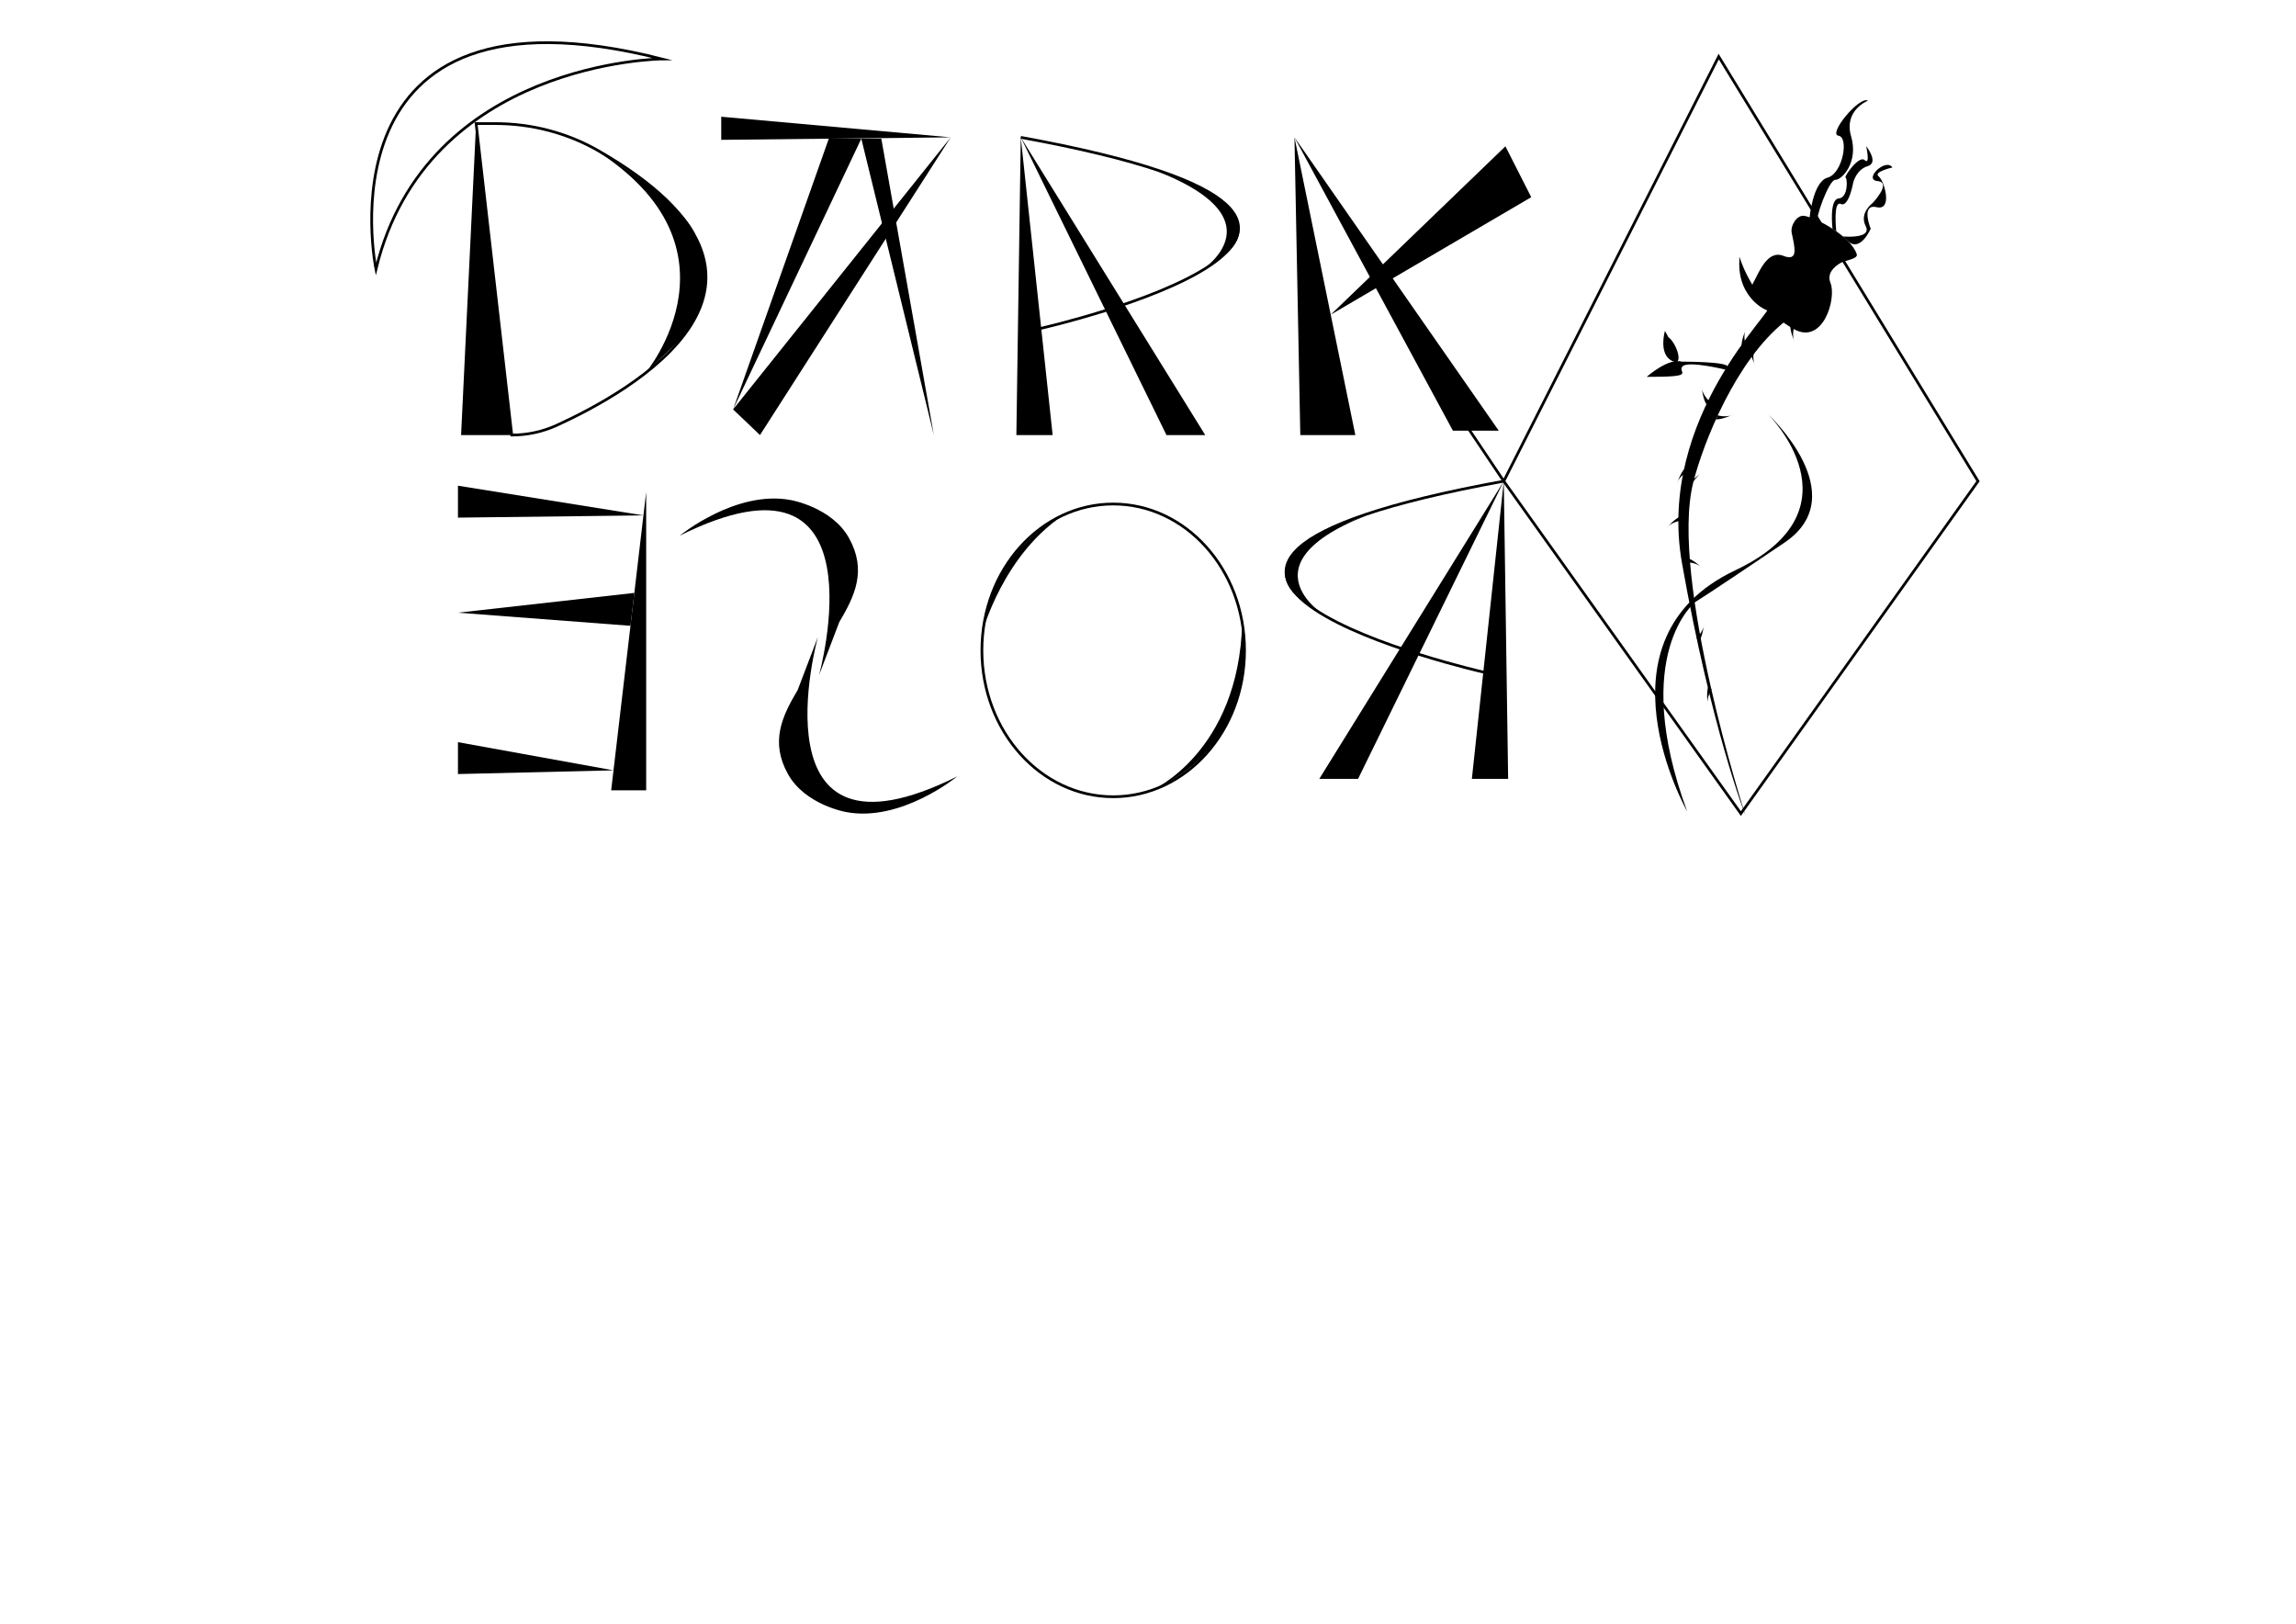
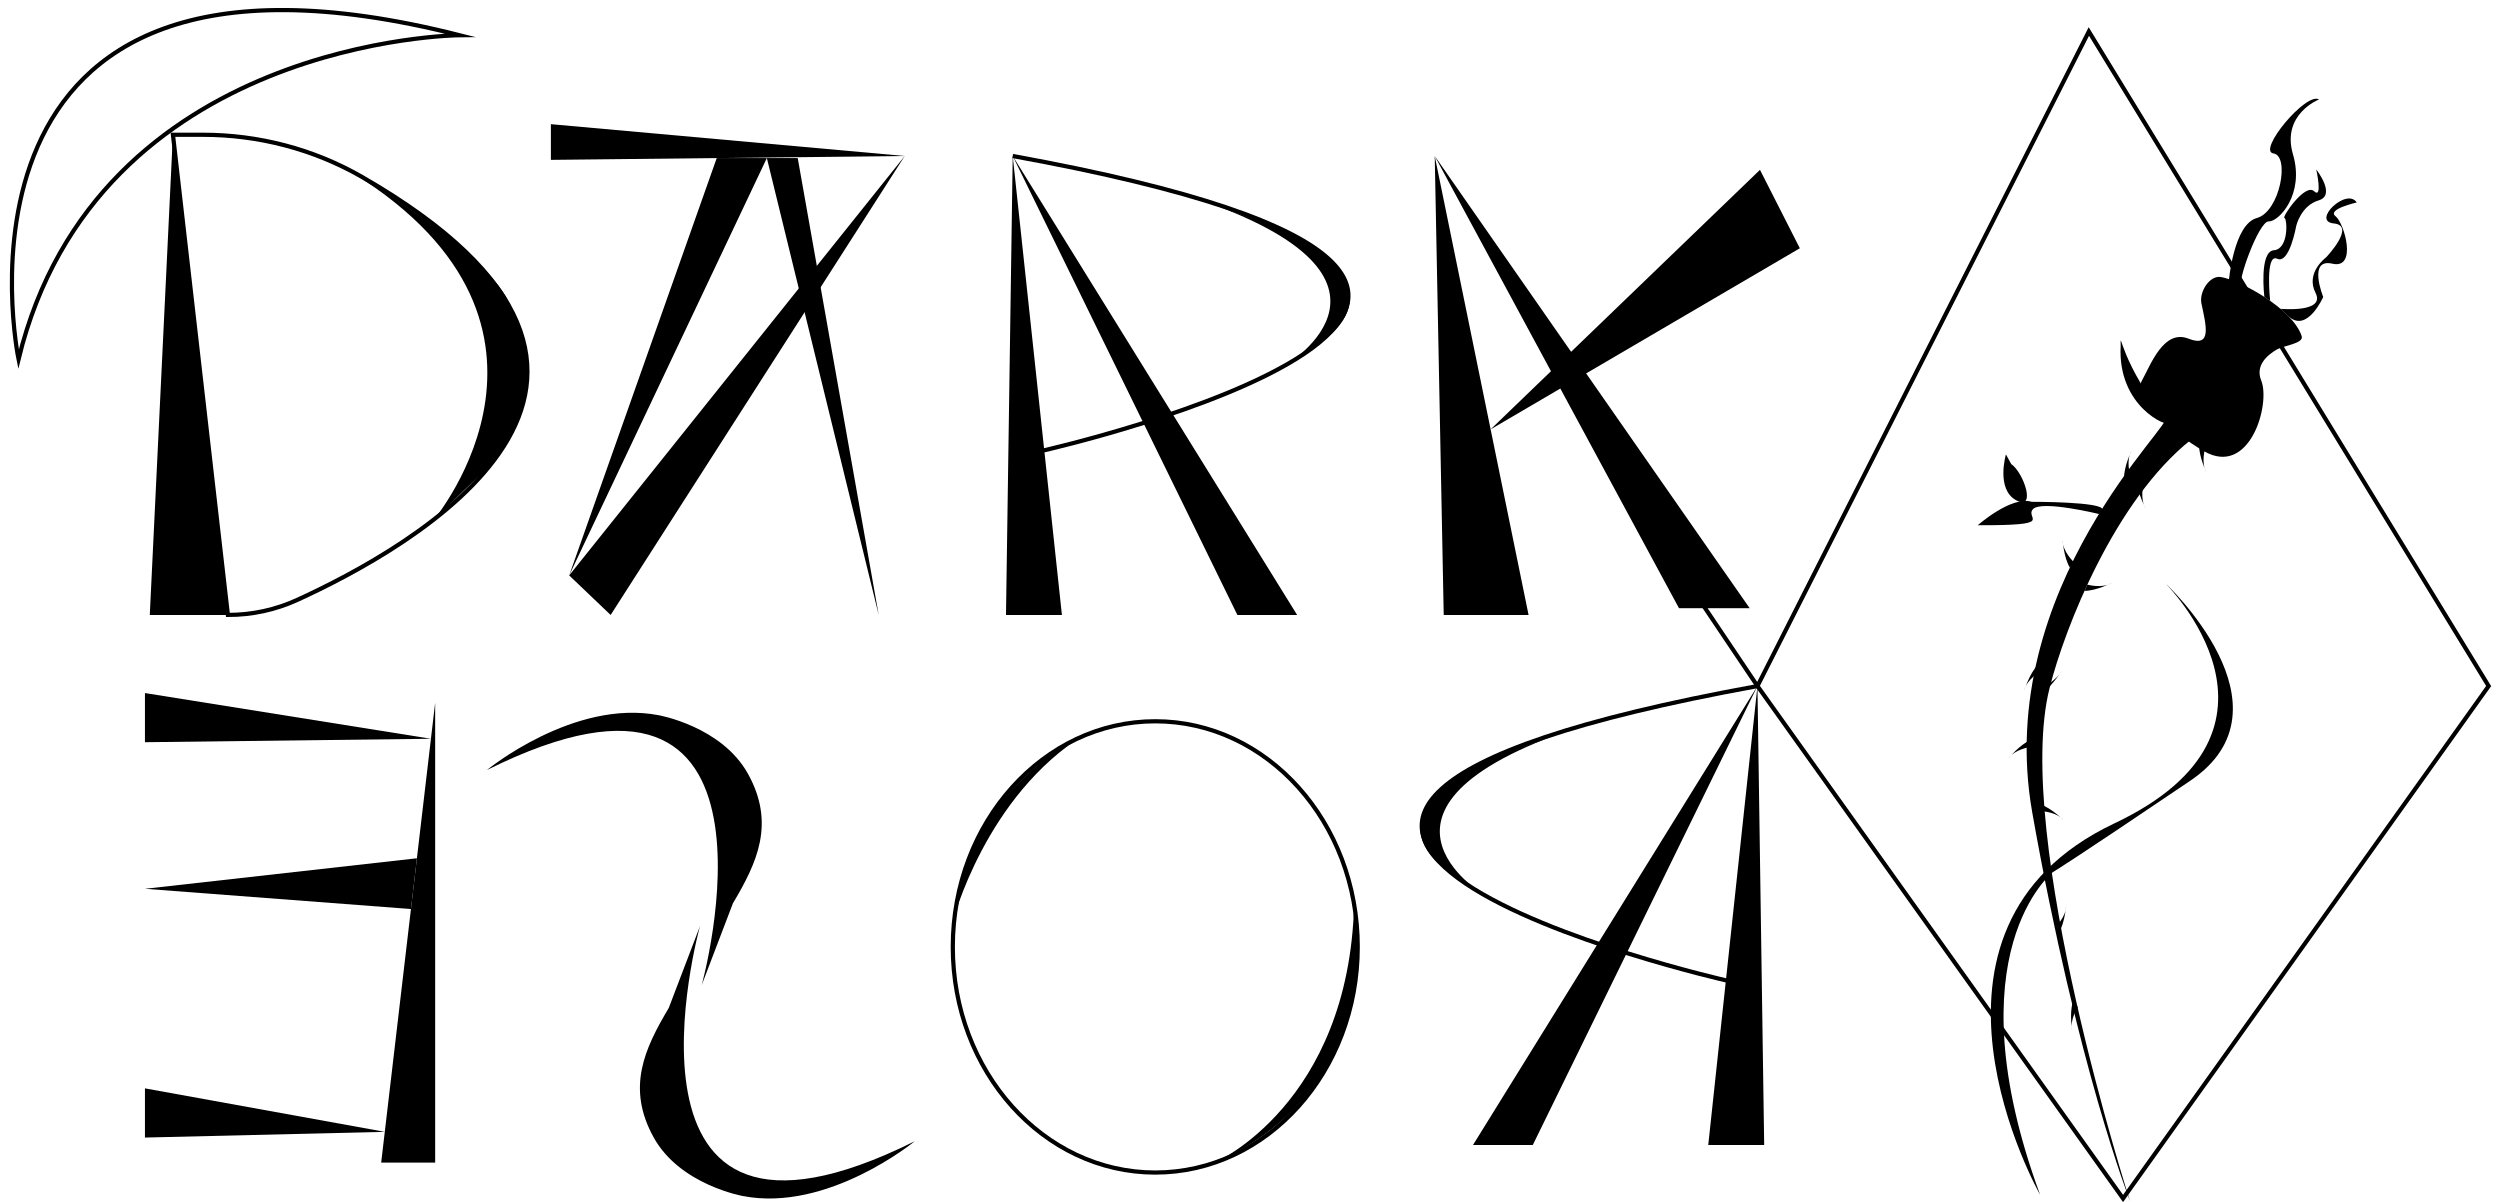
- <svg xmlns="http://www.w3.org/2000/svg" version="1.1" id="Layer_1" x="0px" y="0px" viewBox="0 0 841.89 595.28" style="enable-background:new 0 0 841.89 595.28;" xml:space="preserve">
+ <svg xmlns="http://www.w3.org/2000/svg" version="1.1" id="Layer_1" x="0px" y="0px" viewBox="0 0 594.54 285.69" style="enable-background:new 0 0 594.54 285.69;" xml:space="preserve">
  <style type="text/css">
	.st0{fill:none;stroke:#000000;stroke-miterlimit:10;}
</style>
  <g>
-     <polygon points="167.92,178.07 167.92,189.77 235.93,188.95  " />
-     <polygon points="232.6,217.37 231.18,229.43 167.92,224.62  " />
-     <polygon points="224.96,282.42 167.92,283.78 167.92,272.09  " />
-     <polygon points="236.94,180.37 236.94,289.74 224.1,289.74  " />
-     <ellipse class="st0" cx="408.19" cy="238.44" rx="48.15" ry="53.66" />
-     <polygon points="551.4,176.41 553,285.55 539.7,285.55  " />
-     <polygon points="483.75,285.55 497.97,285.55 551.4,176.41  " />
-     <path class="st0" d="M544.1,246.44c0,0-167.97-38.11,7.3-70.03" />
-     <path d="M510.95,185.45c0,0-32.26,10.68-32.08,13.31c0,0-18.25,11.31,1.51,23.48l6.15,3.92   C486.54,226.17,450.45,204.81,510.95,185.45z" />
-     <path d="M391.73,187.69c0,0-28.09,12.33-31.7,44.7C360.03,232.39,367.78,202.36,391.73,187.69z" />
-     <path d="M455.48,228.26c0,0,8.15,43.55-33.14,61.48C422.33,289.74,454.25,275.89,455.48,228.26z" />
+     <polygon points="34.47,164.82 34.47,176.51 102.48,175.69  " />
+     <polygon points="99.15,204.11 97.73,216.18 34.47,211.37  " />
+     <polygon points="91.51,269.17 34.47,270.53 34.47,258.83  " />
+     <polygon points="103.49,167.11 103.49,276.49 90.65,276.49  " />
+     <ellipse class="st0" cx="274.74" cy="225.19" rx="48.15" ry="53.66" />
+     <polygon points="417.95,163.15 419.55,272.3 406.25,272.3  " />
+     <polygon points="350.3,272.3 364.52,272.3 417.95,163.15  " />
+     <path class="st0" d="M410.65,233.19c0,0-167.97-38.11,7.3-70.03" />
+     <path d="M377.51,172.2c0,0-32.26,10.68-32.08,13.31c0,0-18.25,11.31,1.51,23.48l6.15,3.92C353.09,212.92,317,191.56,377.51,172.2z" />
+     <path d="M258.29,174.44c0,0-28.09,12.33-31.7,44.7C226.59,219.13,234.33,189.1,258.29,174.44z" />
+     <path d="M322.03,215.01c0,0,8.15,43.55-33.14,61.48C288.88,276.49,320.8,262.63,322.03,215.01z" />
    <g>
-       <path d="M249.23,196.39c0,0,20.65-16.95,40.85-13.04c0,0,14.98,2.63,21.24,13.93c6.55,11.82,2.19,21.09-3.58,30.8l-7.43,19.47    C300.32,247.56,324.99,158.67,249.23,196.39z" />
-       <path d="M351,284.65c0,0-20.65,16.95-40.85,13.04c0,0-14.98-2.63-21.24-13.93c-6.55-11.82-2.19-21.09,3.58-30.8l7.43-19.47    C299.91,233.48,275.24,322.36,351,284.65z" />
+       <path d="M115.79,183.13c0,0,20.65-16.95,40.85-13.04c0,0,14.98,2.63,21.24,13.93c6.55,11.82,2.19,21.09-3.58,30.8l-7.43,19.47    C166.87,234.3,191.54,145.42,115.79,183.13z" />
+       <path d="M217.55,271.4c0,0-20.65,16.95-40.85,13.04c0,0-14.98-2.63-21.24-13.93c-6.55-11.82-2.19-21.09,3.58-30.8l7.43-19.47    C166.46,220.23,141.79,309.11,217.55,271.4z" />
    </g>
-     <path class="st0" d="M204.13,155.93c26.07-11.91,99.85-52.06,15.36-100.62c-11.49-6.6-24.55-10-37.8-10h-7.11l13.07,114.19h0   C193.33,159.5,198.96,158.29,204.13,155.93z" />
-     <polygon points="264.46,42.79 264.46,51.27 348.61,50.35  " />
-     <polygon points="278.67,159.5 348.61,50.35 268.81,150.1  " />
-     <polygon points="303.9,50.84 268.81,150.1 315.82,50.84  " />
-     <polygon points="323.16,50.84 323.16,50.84 342.42,159.5 315.82,50.84  " />
-     <polygon points="374.29,50.35 372.68,159.5 385.98,159.5  " />
-     <polygon points="441.93,159.5 427.72,159.5 374.29,50.35  " />
-     <path class="st0" d="M381.59,120.39c0,0,167.97-38.11-7.3-70.03" />
-     <polygon points="474.65,50.35 476.79,159.5 496.97,159.5  " />
-     <polygon points="549.55,157.89 532.74,157.89 474.65,50.35  " />
-     <polygon points="552,53.64 561.47,72.29 487.94,115.37  " />
-     <path d="M414.73,59.4c0,0,32.26,10.68,32.08,13.31c0,0,18.25,11.31-1.51,23.48l-6.15,3.92C439.15,100.12,475.24,78.76,414.73,59.4z   " />
-     <path d="M214.69,52.78c0,0,37.69,20.98,40.93,35.35c0,0,9.82,16.36-5.52,35.66l-13.4,12.95C236.7,136.75,276.59,89.03,214.69,52.78   z" />
-     <polygon points="174.57,45.31 169.07,159.5 187.64,159.5  " />
-     <polygon class="st0" points="551.4,176.41 630.21,20.74 725.29,176.41 638.34,298.27  " />
-     <line class="st0" x1="551.4" y1="176.41" x2="520.14" y2="129.89" />
-     <path d="M661.61,79.14c4.47,0.74,17.03,7.41,19.22,14.06c0.57,1.74-4.3,2.25-5.88,3.16c-2.32,1.34-5.2,3.81-3.75,7.38   c2.29,5.66-2.75,23.08-13.61,16.82c-4.23-2.45-7.59-5.19-10.1-7.64c-1.94-1.89-3.38-3.59-4.34-4.83c-0.97-1.25-1.09-2.95-0.31-4.34   c2.05-3.65,5.14-12.3,11.08-9.95c5.73,2.27,4.1-3.35,3.06-8.41C656.43,82.7,658.88,78.69,661.61,79.14z" />
-     <path d="M640.02,298.95c0,0-28-87.03-19.14-122.09c3.67-14.54,15.61-44.74,33.66-59.05l-6.29-5.14   c3.69,0.06-41.05,39.91-31.49,93.86C627.48,267.09,640.02,298.95,640.02,298.95z" />
-     <path d="M649.23,113.83c-0.05,1.18-12.25-3.78-11.45-18.35C637.69,90.87,637.58,99.69,649.23,113.83z" />
-     <path d="M663.5,80.07c0,0,1.16-13.47,6.66-14.96c5.5-1.49,7.91-14.79,3.96-15.36c-3.96-0.57,7.8-14.73,10.83-12.84   c0,0-9,3.5-6.19,13.07s-3.44,16.05-5.79,15.94c-2.35-0.11-7.82,15.12-6.4,15.44S663.5,80.07,663.5,80.07z" />
-     <path d="M671.94,83.87c0,0-1.3-10.83,2.28-11.11c3.58-0.29,3.18-7.57,2.49-7.68c-0.69-0.11,4.93-8.37,7.05-6.36   c2.12,2.01,0.52-5.16,0.52-5.16s4.83,6.08,0.58,7.34c-4.25,1.26-5.34,6.08-5.34,6.08s-1.61,9.17-4.53,7.8   c-2.92-1.38-1.67,10.04-1.67,10.04L671.94,83.87z" />
-     <path d="M675.78,86.69c0,0,10.79,1.02,8.33-3.79c-2.46-4.82,2.5-8.43,2.5-8.43s7.24-7.57,1.85-8.08c-5.39-0.52,3.04-8.66,5.45-4.99   c0,0-7.17,1.61-5.04,3.27c2.12,1.66,5.22,12.67-0.75,11.29c-5.96-1.38-2.18,7.91-2.18,7.91s-3.8,8.67-8.23,4.62L675.78,86.69z" />
-     <path d="M610.49,121.31c0,0-2.42,8.3,2.44,10.91c4.86,2.61,1.84-6.54-1.18-8.61L610.49,121.31z" />
-     <path d="M603.8,138.16c0,0,7.97-7.07,12.84-5.57c0,0,17.16-0.05,16.78,1.87l-0.66,1.06c0,0-13.87-3.4-15.85-1.17   C614.92,136.6,622.72,138.22,603.8,138.16z" />
-     <path d="M629.87,152.28c0,0,3.51,1.02,5.81-0.42c0,0-3.62,1.89-6.49,1.91L629.87,152.28z" />
-     <path d="M626.62,146.91c0,0-2.68-2.48-2.64-5.19c0,0,0.25,4.08,1.72,6.55L626.62,146.91z" />
-     <path d="M616.25,190.91c0,0-3.62,0.48-5.15,2.72c0,0,2.55-3.19,5.17-4.36L616.25,190.91z" />
-     <path d="M618.81,206.15c0,0,3.65,0.1,5.4,2.16c0,0-2.87-2.9-5.6-3.79L618.81,206.15z" />
-     <path d="M657.91,119.75c0,0-1.11,3.48,0.25,5.81c0,0-1.79-3.67-1.73-6.54L657.91,119.75z" />
-     <path d="M622.09,233.86c0,0,2.72-2.45,2.71-5.15c0,0-0.3,4.07-1.8,6.52L622.09,233.86z" />
-     <path d="M627.6,252.73c0,0-2.02,3.04-1.35,5.66c0,0-0.72-4.02,0.13-6.77L627.6,252.73z" />
-     <path d="M619.47,176.66c0,0,3.12-1.73,4.34-3.87c0,0-2.07,3.19-4.29,5.01L619.47,176.66z" />
-     <path d="M618.61,172.98c0,0-3.18,1.81-3.75,4.45c0,0,1.17-3.91,3.15-5.99L618.61,172.98z" />
-     <path d="M643.2,128.44c0,0-0.92,3.54,0.57,5.79c0,0-1.99-3.57-2.08-6.44L643.2,128.44z" />
-     <path d="M640.05,126.28c0,0-1.1-3.49,0.29-5.81c0,0-1.81,3.66-1.76,6.53L640.05,126.28z" />
-     <path d="M618.62,297.4c0,0-35.76-63.06,17.67-88.33c47.36-22.4,11.98-57.24,11.98-57.24s31.95,29.59,6.08,47.09   c-29.41,19.89-32.67,21.73-32.67,21.73S597.41,239.69,618.62,297.4z" />
-     <path class="st0" d="M137.86,98.67c0,0-22.78-109.38,104.86-77.05C242.72,21.62,156.43,22.33,137.86,98.67z" />
+     <path class="st0" d="M70.68,142.67c26.07-11.91,99.85-52.06,15.36-100.62c-11.49-6.6-24.55-10-37.8-10h-7.11l13.07,114.19h0   C59.88,146.25,65.51,145.04,70.68,142.67z" />
+     <polygon points="131.01,29.53 131.01,38.02 215.16,37.1  " />
+     <polygon points="145.22,146.25 215.16,37.1 135.36,136.84  " />
+     <polygon points="170.45,37.59 135.36,136.84 182.37,37.59  " />
+     <polygon points="189.71,37.59 189.71,37.59 208.97,146.25 182.37,37.59  " />
+     <polygon points="240.84,37.1 239.24,146.25 252.54,146.25  " />
+     <polygon points="308.48,146.25 294.27,146.25 240.84,37.1  " />
+     <path class="st0" d="M248.14,107.13c0,0,167.97-38.11-7.3-70.03" />
+     <polygon points="341.2,37.1 343.34,146.25 363.52,146.25  " />
+     <polygon points="416.1,144.64 399.29,144.64 341.2,37.1  " />
+     <polygon points="418.55,40.39 428.03,59.04 354.49,102.11  " />
+     <path d="M281.28,46.14c0,0,32.26,10.68,32.08,13.31c0,0,18.25,11.31-1.51,23.48l-6.15,3.92C305.7,86.86,341.79,65.51,281.28,46.14z   " />
+     <path d="M81.24,39.53c0,0,37.69,20.98,40.93,35.35c0,0,9.82,16.36-5.52,35.66l-13.4,12.95C103.25,123.5,143.14,75.78,81.24,39.53z" />
+     <polygon points="41.12,32.05 35.62,146.25 54.19,146.25  " />
+     <polygon class="st0" points="417.95,163.15 496.76,7.49 591.84,163.15 504.9,285.02  " />
+     <line class="st0" x1="417.95" y1="163.15" x2="386.7" y2="116.64" />
+     <path d="M528.16,65.88c4.47,0.74,17.03,7.41,19.22,14.06c0.57,1.74-4.3,2.25-5.88,3.16c-2.32,1.34-5.2,3.81-3.75,7.38   c2.29,5.66-2.75,23.08-13.61,16.82c-4.23-2.45-7.59-5.19-10.1-7.64c-1.94-1.89-3.38-3.59-4.34-4.83c-0.97-1.25-1.09-2.95-0.31-4.34   c2.05-3.65,5.14-12.3,11.08-9.95c5.73,2.27,4.1-3.35,3.06-8.41C522.98,69.45,525.44,65.44,528.16,65.88z" />
+     <path d="M506.57,285.69c0,0-28-87.03-19.14-122.09c3.67-14.54,15.61-44.74,33.66-59.05l-6.29-5.14   c3.69,0.06-41.05,39.91-31.49,93.86C494.03,253.83,506.57,285.69,506.57,285.69z" />
+     <path d="M515.78,100.58c-0.05,1.18-12.25-3.78-11.45-18.35C504.24,77.62,504.13,86.44,515.78,100.58z" />
+     <path d="M530.05,66.81c0,0,1.16-13.47,6.66-14.96c5.5-1.49,7.91-14.79,3.96-15.36c-3.96-0.57,7.8-14.73,10.83-12.84   c0,0-9,3.5-6.19,13.07c2.81,9.57-3.44,16.05-5.79,15.94c-2.35-0.11-7.82,15.12-6.4,15.44S530.05,66.81,530.05,66.81z" />
+     <path d="M538.5,70.62c0,0-1.3-10.83,2.28-11.11c3.58-0.29,3.18-7.57,2.49-7.68c-0.69-0.11,4.93-8.37,7.05-6.36   c2.12,2.01,0.52-5.16,0.52-5.16s4.83,6.08,0.58,7.34s-5.34,6.08-5.34,6.08s-1.61,9.17-4.53,7.8c-2.92-1.38-1.67,10.04-1.67,10.04   L538.5,70.62z" />
+     <path d="M542.34,73.44c0,0,10.79,1.02,8.33-3.79c-2.46-4.82,2.5-8.43,2.5-8.43s7.24-7.57,1.85-8.08s3.04-8.66,5.45-4.99   c0,0-7.17,1.61-5.04,3.27c2.12,1.66,5.22,12.67-0.75,11.29c-5.96-1.38-2.18,7.91-2.18,7.91s-3.8,8.67-8.23,4.62L542.34,73.44z" />
+     <path d="M477.04,108.06c0,0-2.42,8.3,2.44,10.91c4.86,2.61,1.84-6.54-1.18-8.61L477.04,108.06z" />
+     <path d="M470.35,124.91c0,0,7.97-7.07,12.84-5.57c0,0,17.16-0.05,16.78,1.87l-0.66,1.06c0,0-13.87-3.4-15.85-1.17   C481.47,123.34,489.27,124.97,470.35,124.91z" />
+     <path d="M496.42,139.03c0,0,3.51,1.02,5.81-0.42c0,0-3.62,1.89-6.49,1.91L496.42,139.03z" />
+     <path d="M493.17,133.65c0,0-2.68-2.48-2.64-5.19c0,0,0.25,4.08,1.72,6.55L493.17,133.65z" />
+     <path d="M482.8,177.66c0,0-3.62,0.48-5.15,2.72c0,0,2.55-3.19,5.17-4.36L482.8,177.66z" />
+     <path d="M485.36,192.9c0,0,3.65,0.1,5.4,2.16c0,0-2.87-2.9-5.6-3.79L485.36,192.9z" />
+     <path d="M524.46,106.49c0,0-1.11,3.48,0.25,5.81c0,0-1.79-3.67-1.73-6.54L524.46,106.49z" />
+     <path d="M488.64,220.61c0,0,2.72-2.45,2.71-5.15c0,0-0.3,4.07-1.8,6.52L488.64,220.61z" />
+     <path d="M494.16,239.47c0,0-2.02,3.04-1.35,5.66c0,0-0.72-4.02,0.13-6.77L494.16,239.47z" />
+     <path d="M486.02,163.4c0,0,3.12-1.73,4.34-3.87c0,0-2.07,3.19-4.29,5.01L486.02,163.4z" />
+     <path d="M485.17,159.73c0,0-3.18,1.81-3.75,4.45c0,0,1.17-3.91,3.15-5.99L485.17,159.73z" />
+     <path d="M509.75,115.18c0,0-0.92,3.54,0.57,5.79c0,0-1.99-3.57-2.08-6.44L509.75,115.18z" />
+     <path d="M506.61,113.03c0,0-1.1-3.49,0.29-5.81c0,0-1.81,3.66-1.76,6.53L506.61,113.03z" />
+     <path d="M485.17,284.14c0,0-35.76-63.06,17.67-88.33c47.36-22.4,11.98-57.24,11.98-57.24s31.95,29.59,6.08,47.09   c-29.41,19.89-32.67,21.73-32.67,21.73S463.96,226.44,485.17,284.14z" />
+     <path class="st0" d="M4.41,85.42c0,0-22.78-109.38,104.86-77.05C109.27,8.37,22.98,9.07,4.41,85.42z" />
  </g>
</svg>
